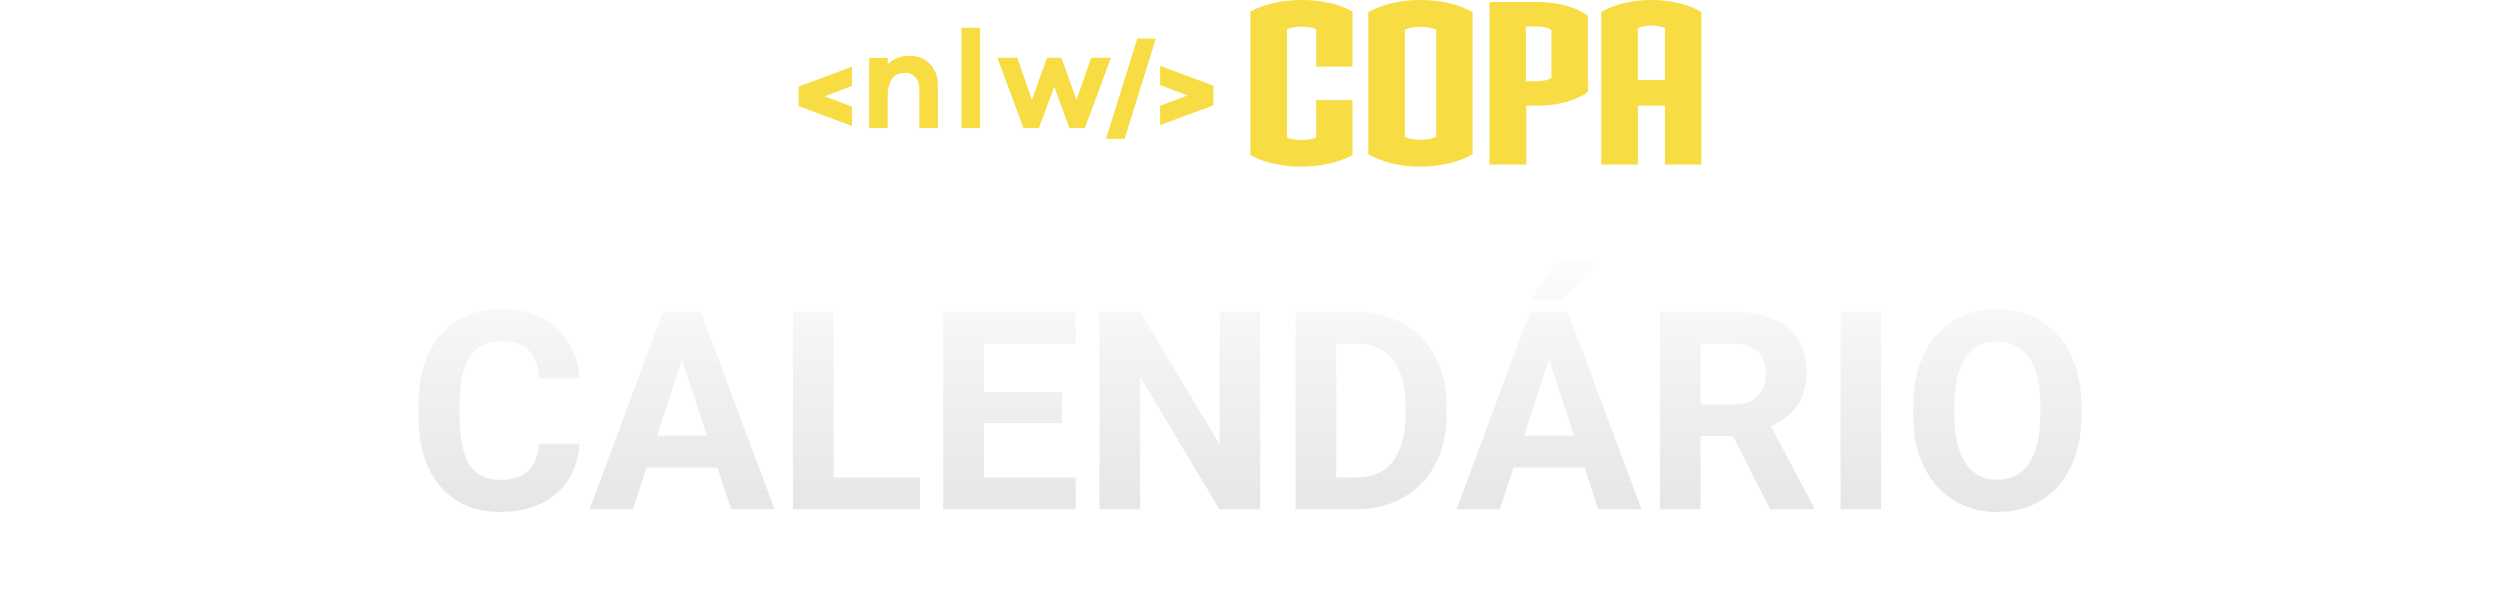
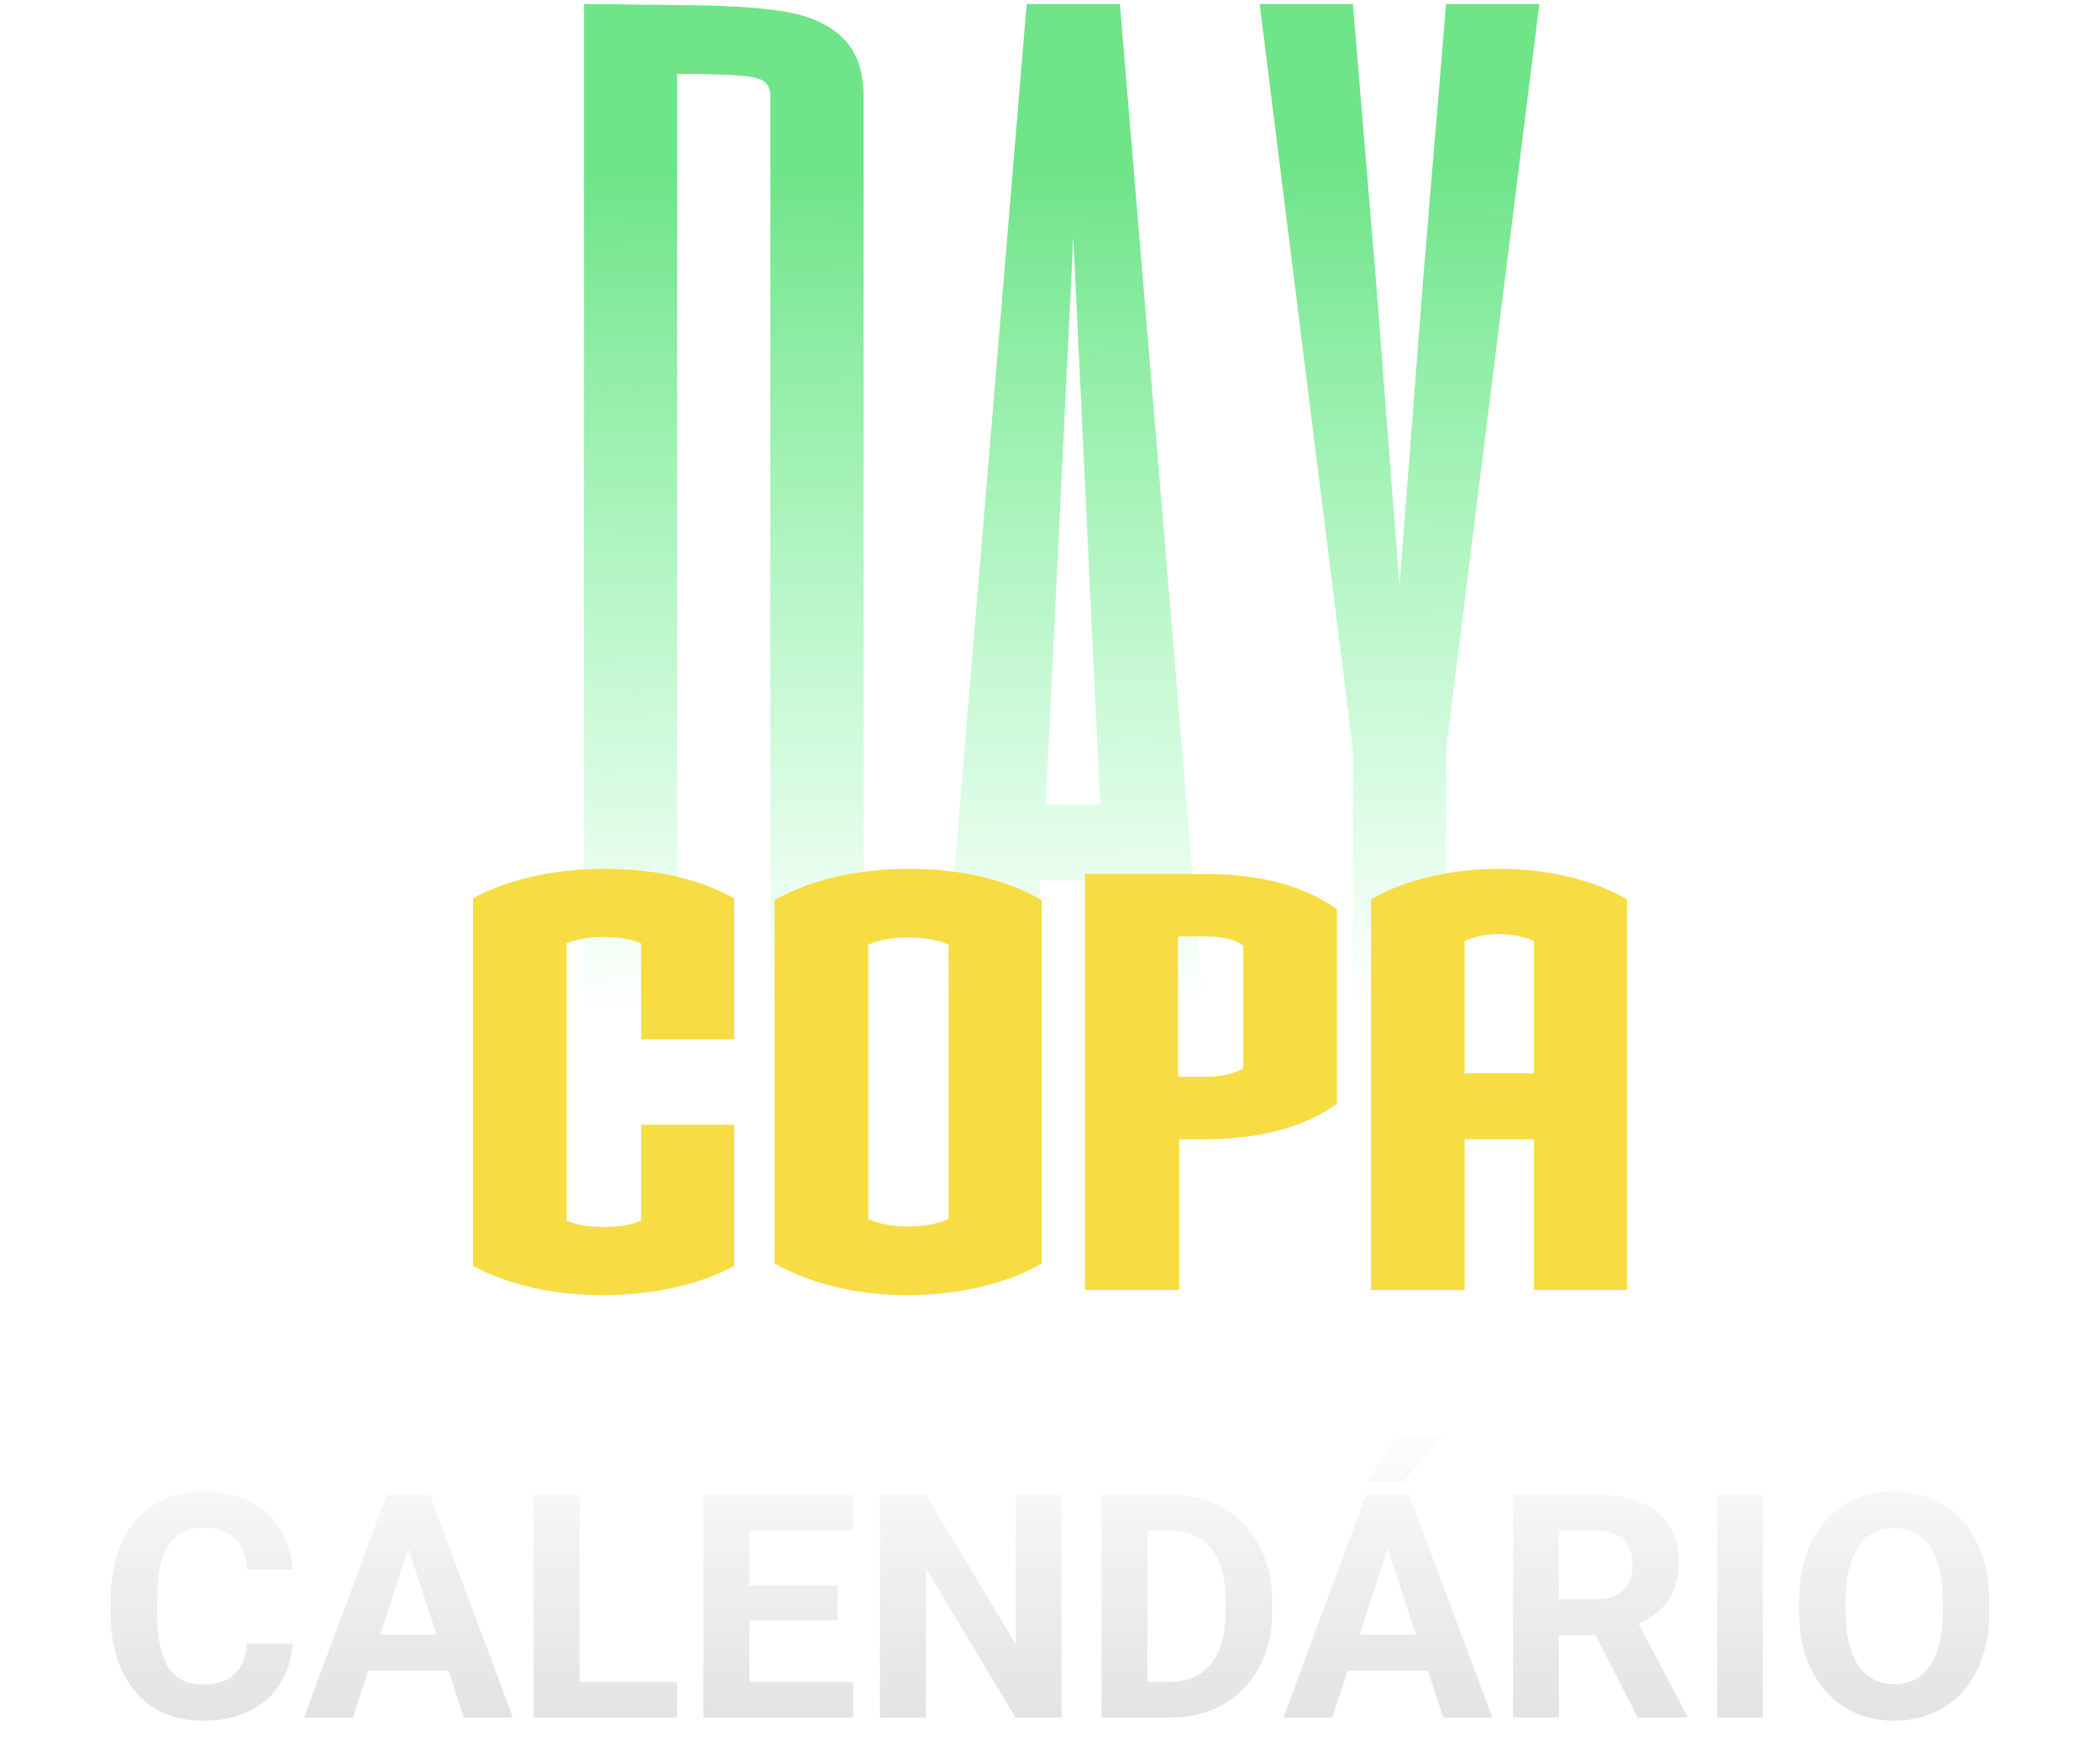
- <svg xmlns="http://www.w3.org/2000/svg" width="270" height="64" viewBox="0 0 270 64" fill="none">
-   <path fill-rule="evenodd" clip-rule="evenodd" d="M92.013 9.282V7.203L86.267 9.339H86.256V11.472H86.267L92.013 13.607V11.526L89.066 10.4L92.013 9.279V9.282Z" fill="#F7DD43" />
-   <path fill-rule="evenodd" clip-rule="evenodd" d="M125.292 13.504V11.425L128.236 10.307L125.292 9.189V7.111L131.03 9.246H131.043V11.382H131.03L125.292 13.506V13.504ZM122.827 4.17L119.454 15H121.456L124.83 4.17H122.827Z" fill="#F7DD43" />
-   <path fill-rule="evenodd" clip-rule="evenodd" d="M100.454 6.917C101.026 7.543 101.325 8.37 101.29 9.216V13.83H99.287V9.641C99.312 9.173 99.162 8.716 98.868 8.351C98.591 8.027 98.18 7.848 97.753 7.867C96.499 7.867 95.87 8.737 95.87 10.476V13.83H93.868V6.256H95.87V6.939C96.507 6.322 97.369 5.993 98.256 6.031C99.083 5.995 99.883 6.319 100.454 6.917Z" fill="#F7DD43" />
-   <path fill-rule="evenodd" clip-rule="evenodd" d="M103.841 3V13.83H105.844V3H103.841Z" fill="#F7DD43" />
-   <path fill-rule="evenodd" clip-rule="evenodd" d="M117.166 13.83H115.496L113.858 9.369L112.204 13.83H110.534L107.726 6.243H109.867L111.445 10.781L113.072 6.243H114.636L116.263 10.794L117.841 6.243H119.982L117.172 13.83H117.166Z" fill="#F7DD43" />
-   <path d="M140.58 17.998C138.653 17.998 136.629 17.633 135.043 16.754V1.244C136.605 0.39 138.628 2.85548e-05 140.58 2.85548e-05C142.531 2.85548e-05 144.507 0.365 146.066 1.244V7.195H142.139V3.146C141.676 2.951 141.115 2.878 140.555 2.878C139.995 2.878 139.481 2.951 138.993 3.146V14.852C139.456 15.047 139.993 15.12 140.555 15.12C141.117 15.12 141.652 15.047 142.139 14.852V10.805H146.066V16.756C144.53 17.61 142.506 17.975 140.58 18V17.998Z" fill="#F7DD43" />
-   <path d="M153.431 17.998C151.358 17.998 149.359 17.558 147.773 16.657V1.317C149.334 0.44 151.335 0 153.431 0C155.528 0 157.479 0.415 159.04 1.317V16.657C157.504 17.558 155.48 17.973 153.431 17.998ZM155.115 3.195C154.652 3 154.091 2.903 153.408 2.903C152.726 2.903 152.189 3 151.725 3.195V14.78C152.187 15 152.749 15.097 153.408 15.097C154.068 15.097 154.628 15 155.115 14.78V3.195Z" fill="#F7DD43" />
-   <path d="M165.893 11.413H164.844V17.778H160.869V0.22H165.893C168.284 0.22 170.088 0.707 171.502 1.707V9.926C170.113 10.902 168.282 11.413 165.893 11.413ZM167.552 3.243C167.187 2.975 166.698 2.853 165.868 2.853H164.794V8.779H165.868C166.673 8.779 167.16 8.657 167.552 8.414V3.243Z" fill="#F7DD43" />
-   <path d="M179.817 17.778V11.413H176.891V17.778H172.941V1.292C174.38 0.438 176.404 0 178.355 0C180.306 0 182.305 0.44 183.744 1.292V17.778H179.817ZM179.817 3.048C179.402 2.853 178.89 2.756 178.353 2.756C177.816 2.756 177.304 2.853 176.889 3.048V8.632H179.815V3.048H179.817Z" fill="#F7DD43" />
-   <path d="M58.213 47.925H62.593C62.505 49.36 62.109 50.635 61.406 51.748C60.713 52.861 59.741 53.73 58.491 54.355C57.251 54.98 55.757 55.293 54.009 55.293C52.642 55.293 51.416 55.059 50.332 54.59C49.248 54.111 48.32 53.428 47.549 52.539C46.787 51.65 46.206 50.576 45.806 49.316C45.405 48.057 45.205 46.645 45.205 45.083V43.603C45.205 42.041 45.41 40.63 45.82 39.37C46.24 38.101 46.836 37.022 47.607 36.133C48.389 35.244 49.321 34.56 50.405 34.082C51.489 33.603 52.7 33.364 54.038 33.364C55.815 33.364 57.315 33.687 58.535 34.331C59.766 34.976 60.718 35.864 61.392 36.997C62.075 38.13 62.485 39.419 62.622 40.864H58.227C58.179 40.005 58.008 39.277 57.715 38.682C57.422 38.076 56.977 37.622 56.382 37.319C55.796 37.007 55.015 36.851 54.038 36.851C53.306 36.851 52.666 36.987 52.119 37.261C51.572 37.534 51.113 37.949 50.742 38.506C50.371 39.062 50.093 39.766 49.907 40.615C49.731 41.455 49.644 42.441 49.644 43.574V45.083C49.644 46.187 49.727 47.158 49.893 47.998C50.059 48.828 50.312 49.531 50.654 50.107C51.006 50.674 51.455 51.103 52.002 51.397C52.559 51.68 53.227 51.821 54.009 51.821C54.927 51.821 55.684 51.675 56.279 51.382C56.875 51.089 57.329 50.654 57.642 50.078C57.964 49.502 58.154 48.784 58.213 47.925ZM74.15 37.319L68.35 55H63.677L71.602 33.672H74.575L74.15 37.319ZM78.97 55L73.154 37.319L72.686 33.672H75.689L83.657 55H78.97ZM78.706 47.06V50.503H67.441V47.06H78.706ZM99.346 51.572V55H88.608V51.572H99.346ZM90.029 33.672V55H85.635V33.672H90.029ZM116.177 51.572V55H104.824V51.572H116.177ZM106.26 33.672V55H101.865V33.672H106.26ZM114.697 42.358V45.698H104.824V42.358H114.697ZM116.162 33.672V37.114H104.824V33.672H116.162ZM136.099 33.672V55H131.704L123.135 40.703V55H118.74V33.672H123.135L131.719 47.983V33.672H136.099ZM146.47 55H141.826L141.855 51.572H146.47C147.622 51.572 148.594 51.313 149.385 50.796C150.176 50.269 150.771 49.502 151.172 48.496C151.582 47.49 151.787 46.274 151.787 44.849V43.809C151.787 42.715 151.67 41.753 151.436 40.923C151.211 40.093 150.874 39.395 150.425 38.828C149.976 38.262 149.424 37.837 148.77 37.554C148.115 37.261 147.363 37.114 146.514 37.114H141.738V33.672H146.514C147.939 33.672 149.243 33.916 150.425 34.404C151.616 34.883 152.646 35.571 153.516 36.47C154.385 37.368 155.054 38.442 155.522 39.692C156.001 40.933 156.24 42.315 156.24 43.838V44.849C156.24 46.362 156.001 47.744 155.522 48.994C155.054 50.244 154.385 51.318 153.516 52.217C152.656 53.105 151.626 53.794 150.425 54.282C149.233 54.761 147.915 55 146.47 55ZM144.316 33.672V55H139.922V33.672H144.316ZM167.783 37.319L161.982 55H157.31L165.234 33.672H168.208L167.783 37.319ZM172.603 55L166.787 37.319L166.318 33.672H169.321L177.29 55H172.603ZM172.339 47.06V50.503H161.074V47.06H172.339ZM165.308 32.471L168.179 27.959H172.764L168.735 32.471H165.308ZM179.268 33.672H187.222C188.853 33.672 190.254 33.916 191.426 34.404C192.607 34.893 193.516 35.615 194.15 36.572C194.785 37.529 195.103 38.706 195.103 40.102C195.103 41.245 194.907 42.227 194.517 43.047C194.136 43.857 193.594 44.536 192.891 45.083C192.197 45.62 191.382 46.05 190.444 46.372L189.053 47.105H182.139L182.109 43.677H187.251C188.022 43.677 188.662 43.54 189.17 43.267C189.678 42.993 190.059 42.612 190.312 42.124C190.576 41.636 190.708 41.069 190.708 40.425C190.708 39.741 190.581 39.15 190.327 38.652C190.073 38.154 189.688 37.773 189.17 37.51C188.652 37.246 188.003 37.114 187.222 37.114H183.662V55H179.268V33.672ZM191.191 55L186.328 45.493L190.972 45.464L195.894 54.795V55H191.191ZM203.159 33.672V55H198.779V33.672H203.159ZM224.795 43.838V44.849C224.795 46.47 224.575 47.925 224.136 49.214C223.696 50.503 223.076 51.602 222.275 52.51C221.475 53.408 220.518 54.097 219.404 54.575C218.301 55.054 217.075 55.293 215.728 55.293C214.39 55.293 213.164 55.054 212.051 54.575C210.947 54.097 209.99 53.408 209.18 52.51C208.369 51.602 207.739 50.503 207.29 49.214C206.851 47.925 206.631 46.47 206.631 44.849V43.838C206.631 42.207 206.851 40.752 207.29 39.473C207.729 38.184 208.35 37.085 209.15 36.177C209.961 35.269 210.918 34.575 212.021 34.097C213.135 33.618 214.36 33.379 215.698 33.379C217.046 33.379 218.271 33.618 219.375 34.097C220.488 34.575 221.445 35.269 222.246 36.177C223.057 37.085 223.682 38.184 224.121 39.473C224.57 40.752 224.795 42.207 224.795 43.838ZM220.356 44.849V43.809C220.356 42.676 220.254 41.68 220.049 40.82C219.844 39.961 219.541 39.238 219.141 38.652C218.74 38.066 218.252 37.627 217.676 37.334C217.1 37.031 216.44 36.88 215.698 36.88C214.956 36.88 214.297 37.031 213.721 37.334C213.154 37.627 212.671 38.066 212.271 38.652C211.88 39.238 211.582 39.961 211.377 40.82C211.172 41.68 211.069 42.676 211.069 43.809V44.849C211.069 45.972 211.172 46.968 211.377 47.837C211.582 48.696 211.885 49.424 212.285 50.02C212.686 50.605 213.174 51.05 213.75 51.352C214.326 51.655 214.985 51.807 215.728 51.807C216.47 51.807 217.129 51.655 217.705 51.352C218.281 51.05 218.765 50.605 219.155 50.02C219.546 49.424 219.844 48.696 220.049 47.837C220.254 46.968 220.356 45.972 220.356 44.849Z" fill="url(#paint0_linear_122_239)" />
+ <svg xmlns="http://www.w3.org/2000/svg" width="174" height="146" viewBox="0 0 174 146" fill="none">
+   <path d="M63.833 7.935C63.833 7.17 63.471 6.688 62.747 6.487C62.064 6.245 59.852 6.125 56.111 6.125V87.208C59.852 87.208 62.064 87.088 62.747 86.846C63.471 86.605 63.833 86.102 63.833 85.338V7.935ZM71.555 84.855C71.555 86.907 71.113 88.495 70.228 89.621C69.384 90.707 68.117 91.512 66.427 92.035C65.623 92.276 64.638 92.477 63.471 92.638C62.305 92.759 60.696 92.859 58.645 92.94C56.594 92.98 54.784 93 53.215 93H48.389V0.333C50.038 0.333 51.687 0.353 53.336 0.393C55.025 0.393 56.734 0.414 58.464 0.454C62.003 0.534 64.618 0.796 66.307 1.238C68.036 1.721 69.343 2.505 70.228 3.591C71.113 4.637 71.555 6.145 71.555 8.116V84.855ZM100.514 93H92.792L91.585 72.97H86.216L85.069 93H77.347L85.069 0.333H92.792L100.514 93ZM91.163 66.696L88.931 19.639L86.638 66.696H91.163ZM117.889 23.5L119.82 0.333H127.542L119.82 62.111V93H112.097V62.111L104.375 0.333H112.097L114.028 23.5L115.958 48.597L117.889 23.5Z" fill="url(#paint0_linear_435_1193)" fill-opacity="0.58" />
+   <path d="M50.06 107.338C46.278 107.338 42.304 106.621 39.19 104.895V74.443C42.255 72.766 46.229 72 50.06 72C53.891 72 57.77 72.717 60.832 74.443V86.127H53.121V78.176C52.214 77.793 51.11 77.651 50.011 77.651C48.912 77.651 47.902 77.793 46.945 78.176V101.162C47.853 101.545 48.908 101.687 50.011 101.687C51.114 101.687 52.165 101.545 53.121 101.162V93.215H60.832V104.899C57.816 106.576 53.842 107.293 50.06 107.342V107.338Z" fill="#F7DD43" />
+   <path d="M75.293 107.338C71.222 107.338 67.297 106.475 64.183 104.704V74.585C67.249 72.863 71.177 72 75.293 72C79.409 72 83.24 72.814 86.306 74.585V104.704C83.289 106.475 79.316 107.289 75.293 107.338ZM78.599 78.274C77.691 77.891 76.588 77.7 75.248 77.7C73.909 77.7 72.854 77.891 71.943 78.274V101.019C72.851 101.451 73.954 101.642 75.248 101.642C76.543 101.642 77.642 101.451 78.599 101.019V78.274Z" fill="#F7DD43" />
+   <path d="M99.761 94.408H97.701V106.907H89.897V72.431H99.761C104.455 72.431 107.997 73.388 110.774 75.351V91.489C108.046 93.406 104.451 94.408 99.761 94.408ZM103.018 78.368C102.301 77.842 101.341 77.602 99.712 77.602H97.604V89.237H99.712C101.292 89.237 102.249 88.997 103.018 88.521V78.368Z" fill="#F7DD43" />
+   <path d="M127.1 106.907V94.408H121.355V106.907H113.599V74.537C116.425 72.859 120.398 72 124.229 72C128.06 72 131.985 72.863 134.81 74.537V106.907H127.1ZM127.1 77.985C126.285 77.602 125.28 77.411 124.225 77.411C123.171 77.411 122.165 77.602 121.351 77.985V88.949H127.096V77.985H127.1Z" fill="#F7DD43" />
+   <path d="M20.451 136.21H24.247C24.171 137.454 23.828 138.559 23.219 139.523C22.618 140.488 21.776 141.242 20.692 141.783C19.617 142.325 18.323 142.596 16.808 142.596C15.623 142.596 14.56 142.393 13.621 141.986C12.682 141.572 11.878 140.979 11.209 140.209C10.549 139.439 10.045 138.508 9.698 137.416C9.351 136.324 9.178 135.101 9.178 133.747V132.465C9.178 131.111 9.355 129.888 9.711 128.796C10.075 127.696 10.591 126.76 11.26 125.99C11.937 125.22 12.745 124.628 13.685 124.213C14.624 123.798 15.674 123.591 16.833 123.591C18.373 123.591 19.672 123.87 20.73 124.429C21.797 124.987 22.622 125.758 23.206 126.739C23.799 127.721 24.154 128.838 24.273 130.091H20.464C20.422 129.346 20.273 128.716 20.02 128.199C19.766 127.675 19.381 127.281 18.864 127.019C18.356 126.748 17.679 126.612 16.833 126.612C16.198 126.612 15.644 126.731 15.17 126.968C14.696 127.205 14.298 127.564 13.977 128.047C13.655 128.529 13.414 129.139 13.253 129.875C13.101 130.603 13.024 131.458 13.024 132.439V133.747C13.024 134.703 13.096 135.546 13.24 136.273C13.384 136.993 13.604 137.602 13.9 138.102C14.205 138.592 14.594 138.965 15.068 139.219C15.551 139.464 16.131 139.587 16.808 139.587C17.603 139.587 18.259 139.46 18.775 139.206C19.292 138.952 19.685 138.576 19.956 138.076C20.235 137.577 20.4 136.955 20.451 136.21ZM34.264 127.019L29.236 142.342H25.186L32.055 123.857H34.632L34.264 127.019ZM38.44 142.342L33.4 127.019L32.994 123.857H35.597L42.503 142.342H38.44ZM38.212 135.461V138.444H28.449V135.461H38.212ZM56.1 139.371V142.342H46.794V139.371H56.1ZM48.025 123.857V142.342H44.217V123.857H48.025ZM70.686 139.371V142.342H60.848V139.371H70.686ZM62.092 123.857V142.342H58.283V123.857H62.092ZM69.404 131.386V134.28H60.848V131.386H69.404ZM70.674 123.857V126.841H60.848V123.857H70.674ZM87.952 123.857V142.342H84.144L76.717 129.951V142.342H72.908V123.857H76.717L84.156 136.261V123.857H87.952ZM96.94 142.342H92.916L92.941 139.371H96.94C97.939 139.371 98.781 139.147 99.467 138.698C100.152 138.241 100.669 137.577 101.016 136.705C101.371 135.833 101.549 134.78 101.549 133.544V132.643C101.549 131.695 101.447 130.861 101.244 130.142C101.049 129.422 100.757 128.817 100.368 128.326C99.979 127.835 99.501 127.467 98.934 127.222C98.367 126.968 97.715 126.841 96.978 126.841H92.84V123.857H96.978C98.214 123.857 99.344 124.069 100.368 124.492C101.401 124.907 102.294 125.504 103.047 126.282C103.8 127.061 104.38 127.992 104.786 129.075C105.201 130.15 105.408 131.348 105.408 132.668V133.544C105.408 134.856 105.201 136.053 104.786 137.137C104.38 138.22 103.8 139.151 103.047 139.93C102.302 140.7 101.409 141.297 100.368 141.72C99.336 142.134 98.193 142.342 96.94 142.342ZM95.074 123.857V142.342H91.266V123.857H95.074ZM115.412 127.019L110.385 142.342H106.335L113.203 123.857H115.78L115.412 127.019ZM119.589 142.342L114.549 127.019L114.143 123.857H116.745L123.651 142.342H119.589ZM119.36 135.461V138.444H109.598V135.461H119.36ZM113.267 122.816L115.755 118.906H119.729L116.237 122.816H113.267ZM125.365 123.857H132.259C133.672 123.857 134.887 124.069 135.902 124.492C136.926 124.915 137.714 125.542 138.264 126.371C138.814 127.201 139.089 128.22 139.089 129.431C139.089 130.421 138.92 131.272 138.581 131.982C138.251 132.685 137.781 133.273 137.172 133.747C136.571 134.213 135.864 134.585 135.052 134.864L133.846 135.499H127.854L127.828 132.528H132.284C132.953 132.528 133.507 132.41 133.947 132.173C134.387 131.936 134.717 131.606 134.938 131.183C135.166 130.759 135.28 130.269 135.28 129.71C135.28 129.118 135.17 128.605 134.95 128.174C134.73 127.742 134.396 127.412 133.947 127.184C133.499 126.955 132.936 126.841 132.259 126.841H129.174V142.342H125.365V123.857ZM135.699 142.342L131.484 134.103L135.509 134.077L139.774 142.164V142.342H135.699ZM146.071 123.857V142.342H142.275V123.857H146.071ZM164.822 132.668V133.544C164.822 134.949 164.632 136.21 164.251 137.327C163.87 138.444 163.333 139.397 162.639 140.184C161.945 140.962 161.115 141.559 160.15 141.974C159.194 142.388 158.132 142.596 156.964 142.596C155.804 142.596 154.742 142.388 153.777 141.974C152.821 141.559 151.992 140.962 151.289 140.184C150.587 139.397 150.041 138.444 149.651 137.327C149.271 136.21 149.08 134.949 149.08 133.544V132.668C149.08 131.255 149.271 129.994 149.651 128.885C150.032 127.768 150.57 126.815 151.264 126.028C151.966 125.241 152.796 124.64 153.752 124.226C154.717 123.811 155.779 123.604 156.938 123.604C158.106 123.604 159.169 123.811 160.125 124.226C161.09 124.64 161.919 125.241 162.613 126.028C163.316 126.815 163.857 127.768 164.238 128.885C164.628 129.994 164.822 131.255 164.822 132.668ZM160.976 133.544V132.643C160.976 131.661 160.887 130.798 160.709 130.053C160.531 129.308 160.269 128.682 159.922 128.174C159.575 127.666 159.152 127.285 158.652 127.031C158.153 126.769 157.582 126.638 156.938 126.638C156.295 126.638 155.724 126.769 155.225 127.031C154.734 127.285 154.315 127.666 153.968 128.174C153.629 128.682 153.371 129.308 153.193 130.053C153.016 130.798 152.927 131.661 152.927 132.643V133.544C152.927 134.517 153.016 135.381 153.193 136.134C153.371 136.879 153.633 137.509 153.98 138.025C154.327 138.533 154.751 138.918 155.25 139.181C155.749 139.443 156.321 139.574 156.964 139.574C157.607 139.574 158.178 139.443 158.678 139.181C159.177 138.918 159.596 138.533 159.935 138.025C160.273 137.509 160.531 136.879 160.709 136.134C160.887 135.381 160.976 134.517 160.976 133.544Z" fill="url(#paint1_linear_435_1193)" />
  <defs>
-     <linearGradient id="paint0_linear_122_239" x1="135" y1="26" x2="135" y2="64" gradientUnits="userSpaceOnUse">
+     <linearGradient id="paint0_linear_435_1193" x1="87" y1="14" x2="87.5" y2="83.5" gradientUnits="userSpaceOnUse">
+       <stop stop-color="#08D034" />
+       <stop offset="1" stop-color="#07EF48" stop-opacity="0" />
+     </linearGradient>
+     <linearGradient id="paint1_linear_435_1193" x1="87" y1="117.342" x2="87" y2="145.866" gradientUnits="userSpaceOnUse">
      <stop stop-color="white" />
      <stop offset="1" stop-color="#D9D9D9" stop-opacity="0.8" />
    </linearGradient>
  </defs>
</svg>
